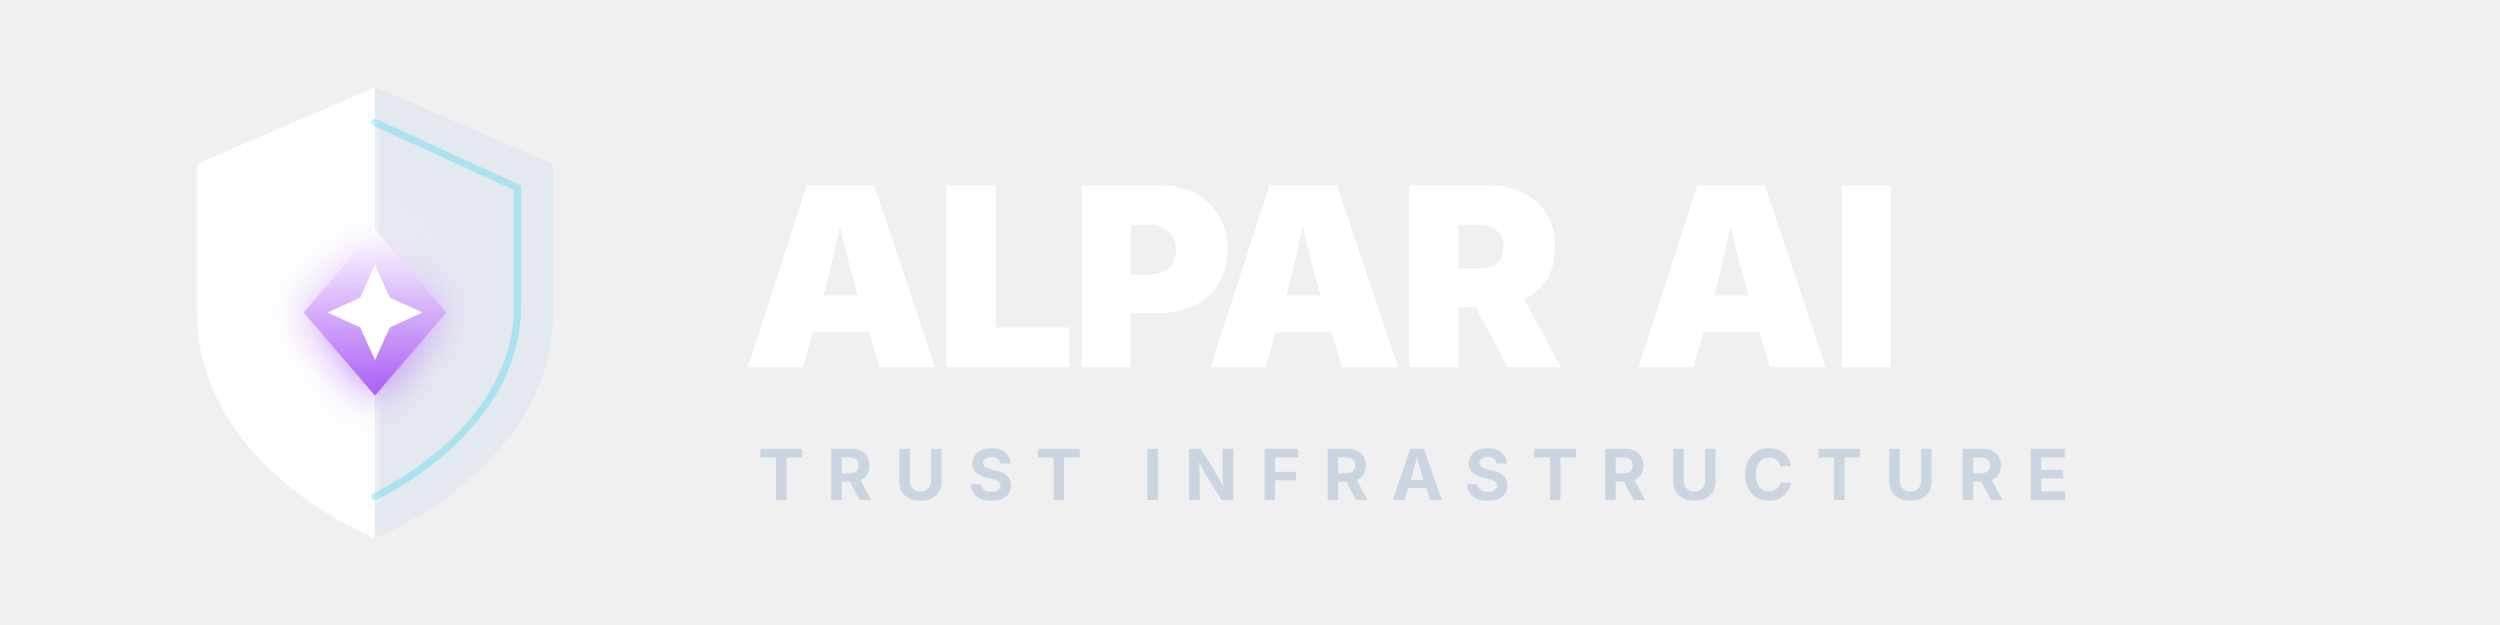
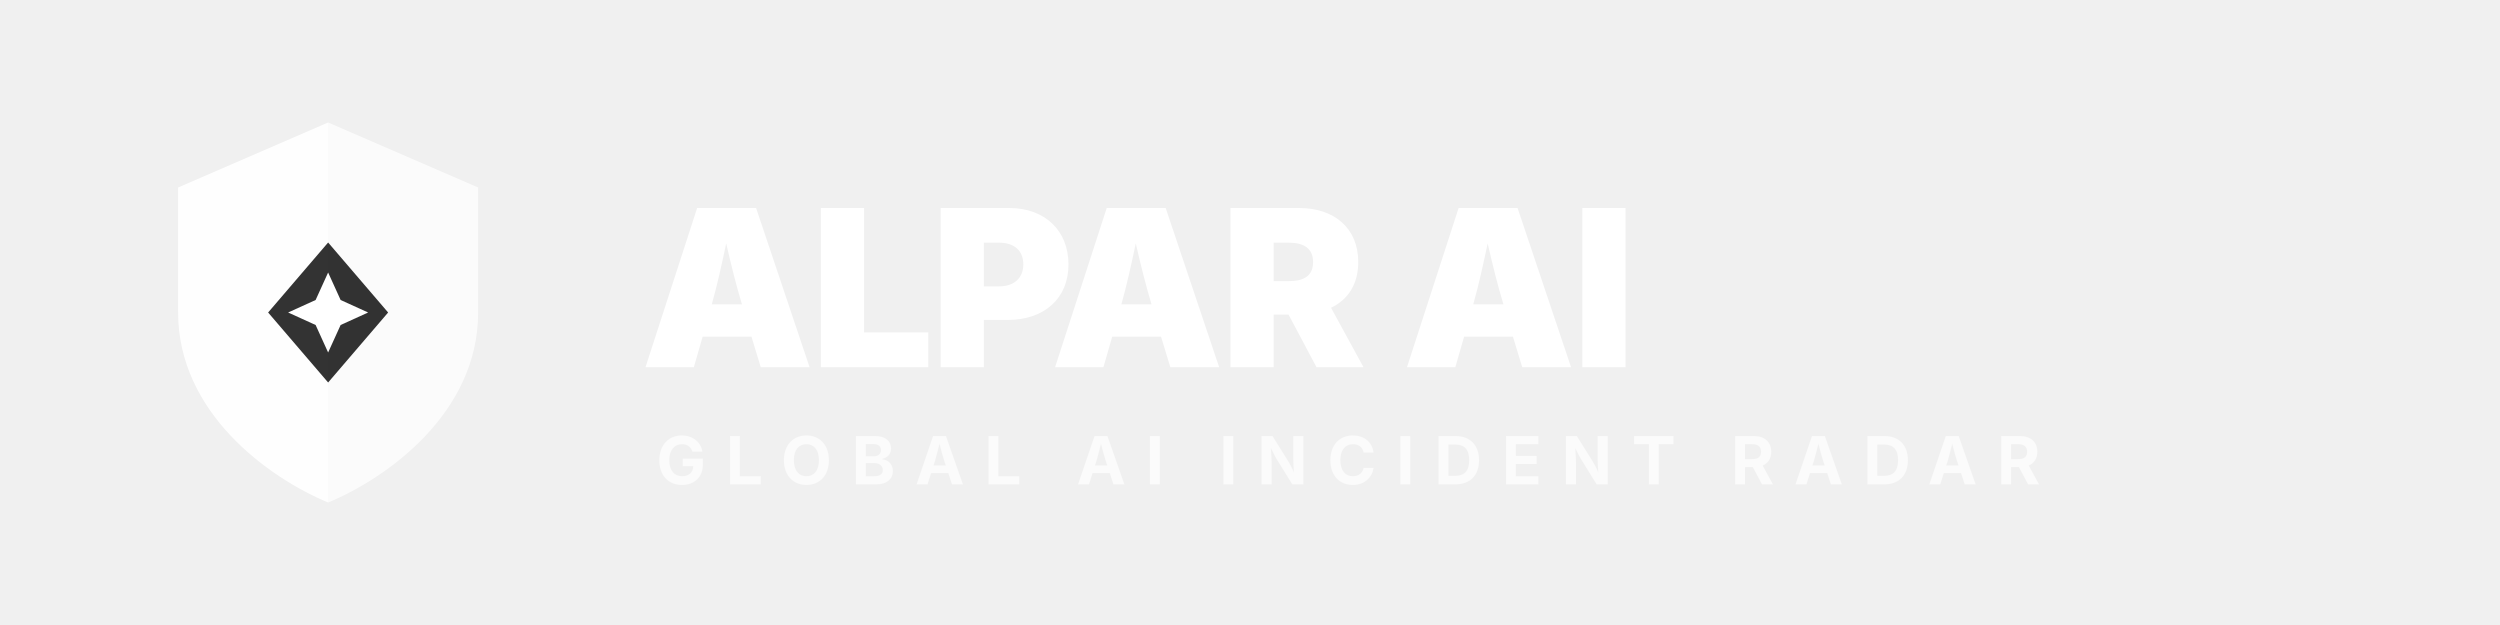
- <svg xmlns="http://www.w3.org/2000/svg" viewBox="0 0 320 80" width="320" height="80" fill="none" role="img" aria-label="ALPAR AI">
-   <defs>
-     <linearGradient id="logo-shield-left" x1="20" y1="12" x2="50" y2="88" gradientUnits="userSpaceOnUse">
-       <stop offset="0%" stop-color="#C084FC" />
-       <stop offset="50%" stop-color="#9333EA" />
-       <stop offset="100%" stop-color="#4F46E5" />
-     </linearGradient>
-     <linearGradient id="logo-shield-right" x1="80" y1="12" x2="50" y2="88" gradientUnits="userSpaceOnUse">
-       <stop offset="0%" stop-color="#22D3EE" />
-       <stop offset="60%" stop-color="#0284C7" />
-       <stop offset="100%" stop-color="#0F172A" />
-     </linearGradient>
-     <linearGradient id="logo-core-grad" x1="50" y1="36" x2="50" y2="64" gradientUnits="userSpaceOnUse">
-       <stop offset="0%" stop-color="#FFFFFF" />
-       <stop offset="100%" stop-color="#A855F7" />
-     </linearGradient>
-     <linearGradient id="logo-text-alpar" x1="0" y1="0" x2="1" y2="0">
-       <stop offset="0%" stop-color="#FFFFFF" />
-       <stop offset="100%" stop-color="#E2E8F0" />
-     </linearGradient>
-     <linearGradient id="logo-text-ai" x1="0" y1="0" x2="1" y2="0">
-       <stop offset="0%" stop-color="#22D3EE" />
-       <stop offset="100%" stop-color="#06B6D4" />
-     </linearGradient>
-     <filter id="logo-glow" x="-40%" y="-40%" width="180%" height="180%">
-       <feGaussianBlur stdDeviation="3.5" result="blur" />
-       <feMerge>
-         <feMergeNode in="blur" />
-         <feMergeNode in="SourceGraphic" />
-       </feMerge>
-     </filter>
-   </defs>
-   <g transform="translate(10, 2) scale(0.76)">
-     <path d="M 50,12 L 20,25 V 50 C 20,70 38,83 50,88 Z" fill="#FFFFFF" fill-opacity="0.95" />
-     <path d="M 50,12 L 80,25 V 50 C 80,70 62,83 50,88 Z" fill="#E2E8F0" fill-opacity="0.85" />
-     <path d="M 50,18 L 26,29 V 49 C 26,65 40,76 50,81 V 18" stroke="#FFFFFF" stroke-width="1.5" stroke-opacity="0.25" stroke-linecap="round" />
-     <path d="M 50,18 L 74,29 V 49 C 74,65 60,76 50,81" stroke="#22D3EE" stroke-width="1.2" stroke-opacity="0.3" stroke-linecap="round" />
-     <path d="M 50,36 L 62,50 L 50,64 L 38,50 Z" fill="url(#logo-core-grad)" filter="url(#logo-glow)" opacity="0.95" />
-     <path d="M 50,42 L 52.5,47.5 L 58,50 L 52.5,52.5 L 50,58 L 47.5,52.5 L 42,50 L 47.5,47.5 Z" fill="#FFFFFF" />
+ <svg xmlns="http://www.w3.org/2000/svg" viewBox="0 0 320 80" width="100%" height="100%" fill="none">
+   <g transform="translate(10, 8) scale(0.64)">
+     <path d="M 50,12 L 20,25 V 50 C 20,70 38,83 50,88 Z" fill="#ffffff" fill-opacity="0.95" />
+     <path d="M 50,12 L 80,25 V 50 C 80,70 62,83 50,88 Z" fill="#ffffff" fill-opacity="0.75" />
+     <path d="M 50,36 L 62,50 L 50,64 L 38,50 Z" fill="#000000" fill-opacity="0.8" />
+     <path d="M 50,42 L 52.5,47.5 L 58,50 L 52.5,52.5 L 50,58 L 47.5,52.5 L 42,50 L 47.5,47.5 Z" fill="#ffffff" />
  </g>
-   <g transform="translate(95, 0)" font-family="Inter, -apple-system, BlinkMacSystemFont, 'Segoe UI', system-ui, sans-serif">
-     <text x="0" y="47" font-size="32" font-weight="900" letter-spacing="-0.8" fill="#FFFFFF">ALPAR</text>
-     <text x="114" y="47" font-size="32" font-weight="900" letter-spacing="-0.2" fill="#FFFFFF">AI</text>
-     <text x="2" y="64" font-size="9" font-weight="700" letter-spacing="2.8" fill="#CBD5E1" text-transform="uppercase">TRUST INFRASTRUCTURE</text>
-   </g>
+   <text x="82" y="47" font-family="system-ui, -apple-system, sans-serif" font-size="28" font-weight="900" fill="#ffffff" letter-spacing="-0.5px">
+     ALPAR AI
+   </text>
+   <text x="84" y="62" font-family="system-ui, -apple-system, sans-serif" font-size="8.5" font-weight="700" fill="#ffffff" fill-opacity="0.7" letter-spacing="2.5px">
+     GLOBAL AI INCIDENT RADAR
+   </text>
</svg>
